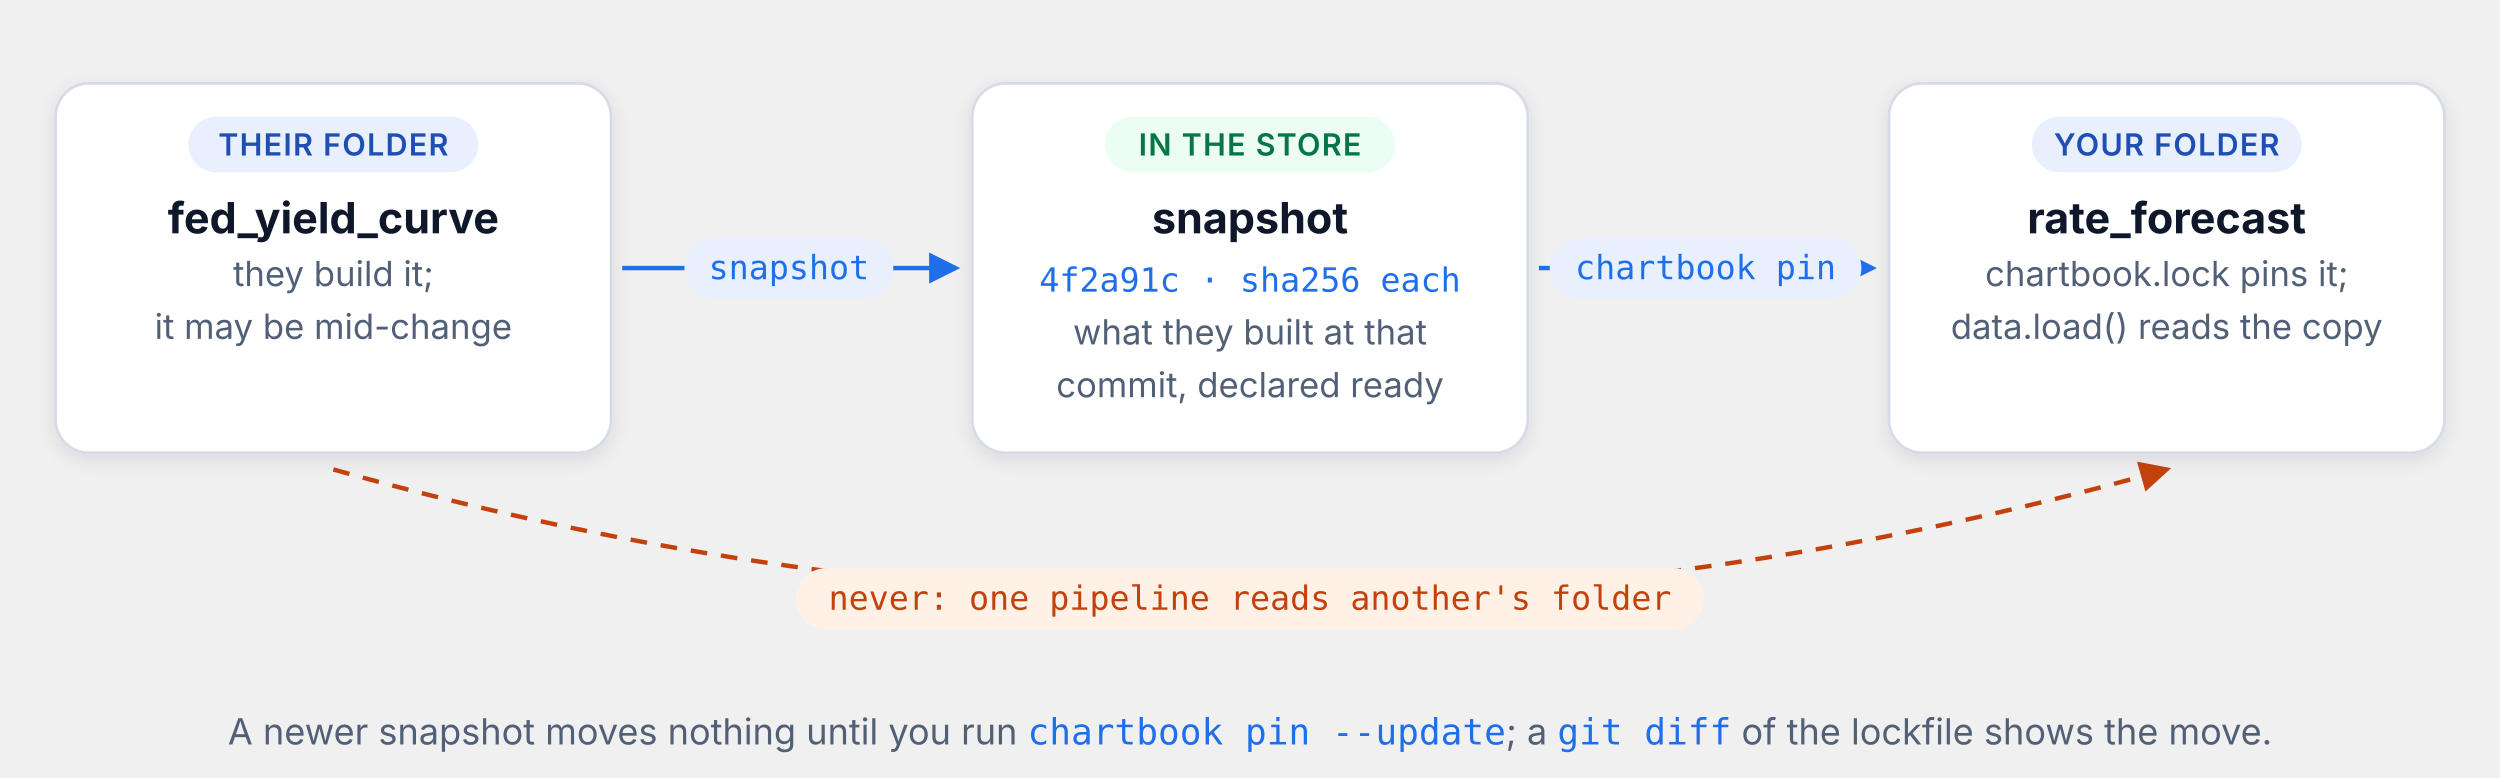
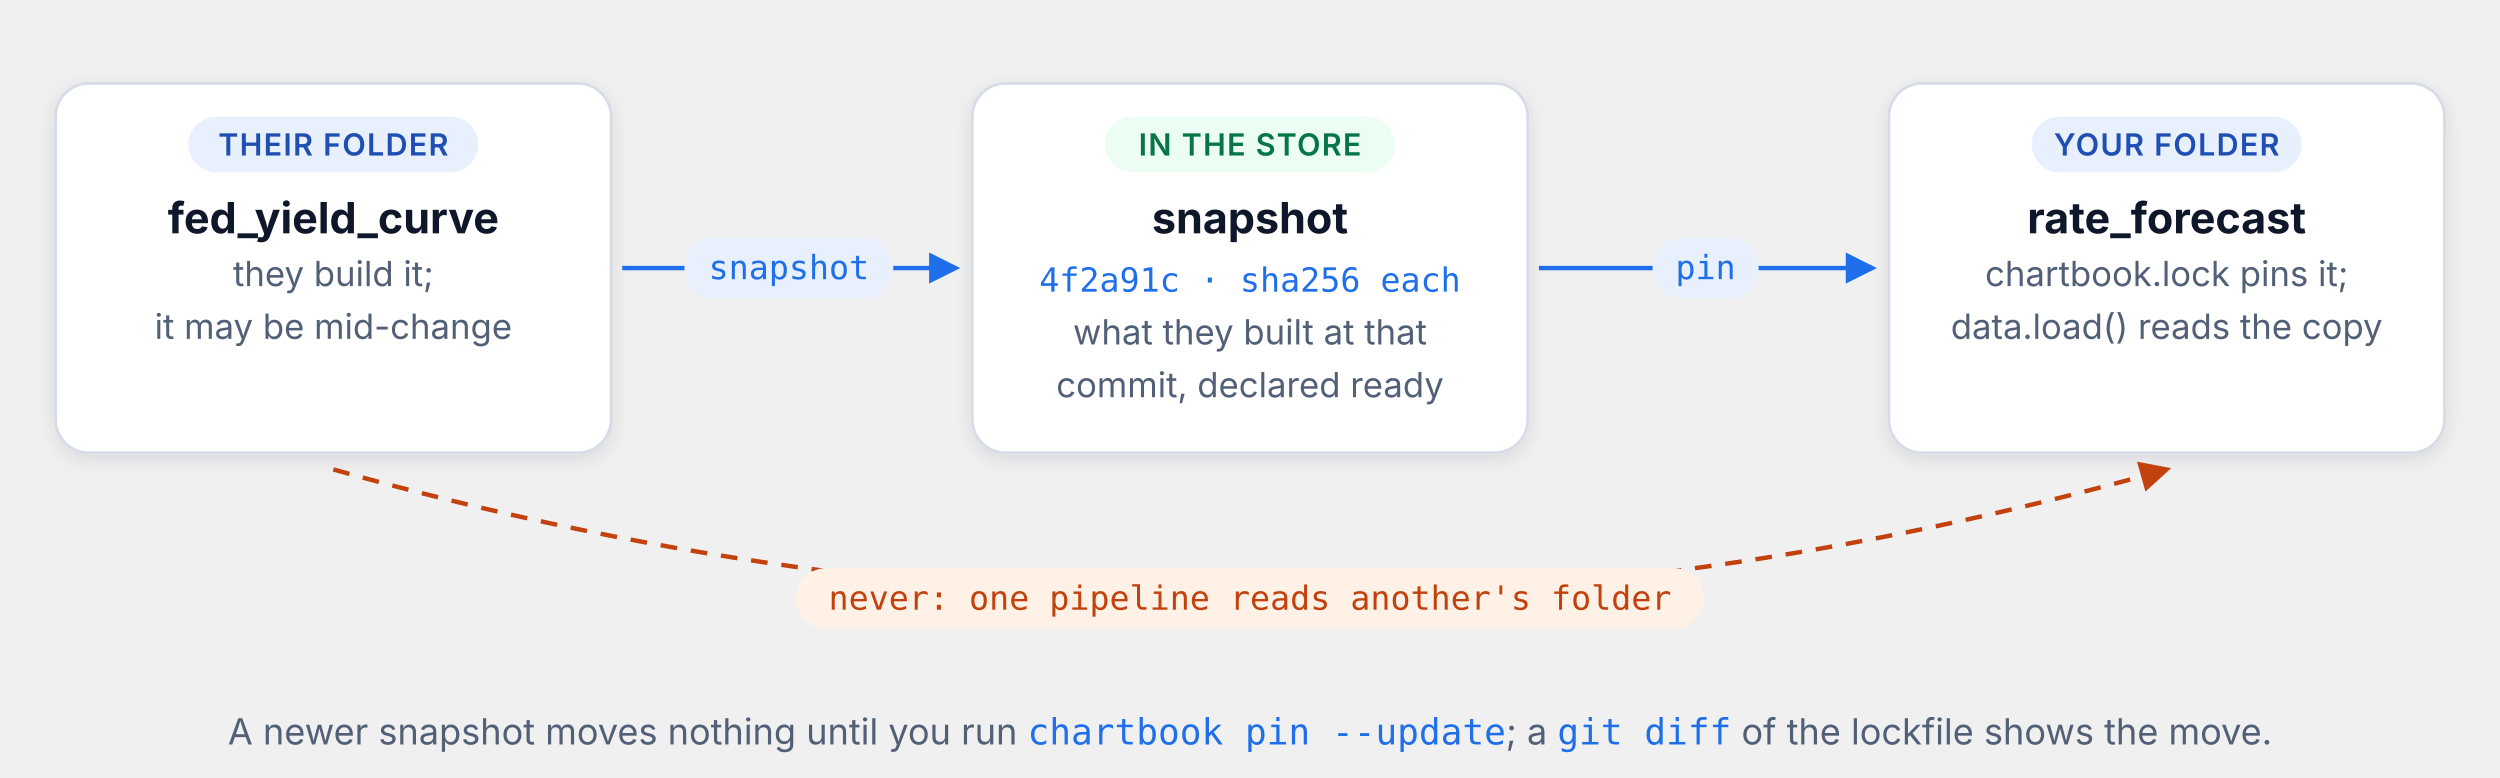
<svg xmlns="http://www.w3.org/2000/svg" viewBox="0 0 900 280" width="900" height="280" font-family="Inter, -apple-system, BlinkMacSystemFont, Segoe UI, Roboto, Helvetica, Arial, sans-serif" font-size="14">
  <defs>
    <marker id="a" viewBox="0 0 10 10" refX="8.5" refY="5" markerWidth="7" markerHeight="7" orient="auto-start-reverse">
      <path d="M 0 0 L 10 5 L 0 10 z" fill="#1f6feb" />
    </marker>
    <marker id="w" viewBox="0 0 10 10" refX="8.5" refY="5" markerWidth="7" markerHeight="7" orient="auto-start-reverse">
      <path d="M 0 0 L 10 5 L 0 10 z" fill="#c2410c" />
    </marker>
    <filter id="s" x="-10%" y="-10%" width="120%" height="140%">
      <feDropShadow dx="0" dy="2" stdDeviation="3" flood-color="#0f172a" flood-opacity="0.10" />
    </filter>
  </defs>
  <rect x="20" y="30" width="200" height="133" rx="12" fill="#ffffff" stroke="#d5dce6" filter="url(#s)" />
  <rect x="67.8" y="42" width="104.4" height="20" rx="10" fill="#e8f0fe" />
  <text x="120.0" y="56" text-anchor="middle" fill="#1f4fb3" font-size="11" font-weight="600" letter-spacing="0.04em">THEIR FOLDER</text>
  <text x="120.0" y="84" text-anchor="middle" fill="#0f172a" font-size="15.5" font-weight="650">fed_yield_curve</text>
  <text x="120.0" y="103" text-anchor="middle" fill="#526077" font-size="12.5">they build it;</text>
  <text x="120.0" y="122" text-anchor="middle" fill="#526077" font-size="12.5">it may be mid-change</text>
  <rect x="350" y="30" width="200" height="133" rx="12" fill="#ffffff" stroke="#d5dce6" filter="url(#s)" />
  <rect x="397.8" y="42" width="104.4" height="20" rx="10" fill="#ecfdf3" />
  <text x="450.0" y="56" text-anchor="middle" fill="#067647" font-size="11" font-weight="600" letter-spacing="0.04em">IN THE STORE</text>
  <text x="450.0" y="84" text-anchor="middle" fill="#0f172a" font-size="15.5" font-weight="650">snapshot</text>
  <text x="450.0" y="105" text-anchor="middle" fill="#1f6feb" font-size="12" font-family="JetBrains Mono, SFMono-Regular, Menlo, Consolas, monospace">4f2a91c · sha256 each</text>
  <text x="450.0" y="124" text-anchor="middle" fill="#526077" font-size="12.5">what they built at that</text>
  <text x="450.0" y="143" text-anchor="middle" fill="#526077" font-size="12.5">commit, declared ready</text>
  <rect x="680" y="30" width="200" height="133" rx="12" fill="#ffffff" stroke="#d5dce6" filter="url(#s)" />
  <rect x="731.4" y="42" width="97.2" height="20" rx="10" fill="#e8f0fe" />
  <text x="780.0" y="56" text-anchor="middle" fill="#1f4fb3" font-size="11" font-weight="600" letter-spacing="0.04em">YOUR FOLDER</text>
  <text x="780.0" y="84" text-anchor="middle" fill="#0f172a" font-size="15.5" font-weight="650">rate_forecast</text>
  <text x="780.0" y="103" text-anchor="middle" fill="#526077" font-size="12.5">chartbook.lock pins it;</text>
  <text x="780.0" y="122" text-anchor="middle" fill="#526077" font-size="12.5">data.load() reads the copy</text>
  <line x1="224" y1="96.5" x2="344" y2="96.5" stroke="#1f6feb" stroke-width="1.6" marker-end="url(#a)" />
  <rect x="246.4" y="85.5" width="75.2" height="22" rx="11" fill="#e8f0fe" />
  <text x="284.0" y="100.5" text-anchor="middle" fill="#1f6feb" font-size="12" font-family="JetBrains Mono, SFMono-Regular, Menlo, Consolas, monospace">snapshot</text>
  <line x1="554" y1="96.5" x2="674" y2="96.5" stroke="#1f6feb" stroke-width="1.6" marker-end="url(#a)" />
-   <rect x="557.9" y="85.5" width="112.2" height="22" rx="11" fill="#e8f0fe" />
-   <text x="614.0" y="100.5" text-anchor="middle" fill="#1f6feb" font-size="12" font-family="JetBrains Mono, SFMono-Regular, Menlo, Consolas, monospace">chartbook pin</text>
+   <rect x="594.9" y="85.5" width="38.2" height="22" rx="11" fill="#e8f0fe" />
+   <text x="614.0" y="100.5" text-anchor="middle" fill="#1f6feb" font-size="12" font-family="JetBrains Mono, SFMono-Regular, Menlo, Consolas, monospace">pin</text>
  <path d="M 120 169 Q 450 262 780 169" fill="none" stroke="#c2410c" stroke-width="1.6" stroke-dasharray="6 5" marker-end="url(#w)" />
  <rect x="286.6" y="204.5" width="326.8" height="22" rx="11" fill="#fff1e6" />
  <text x="450.0" y="219.5" text-anchor="middle" fill="#c2410c" font-size="12" font-family="JetBrains Mono, SFMono-Regular, Menlo, Consolas, monospace">never: one pipeline reads another's folder</text>
  <text x="450.0" y="268" text-anchor="middle" fill="#526077" font-size="13">A newer snapshot moves nothing until you run <tspan font-family="JetBrains Mono, SFMono-Regular, Menlo, Consolas, monospace" fill="#1f6feb">chartbook pin --update</tspan>; a <tspan font-family="JetBrains Mono, SFMono-Regular, Menlo, Consolas, monospace" fill="#1f6feb">git diff</tspan> of the lockfile shows the move.</text>
</svg>
